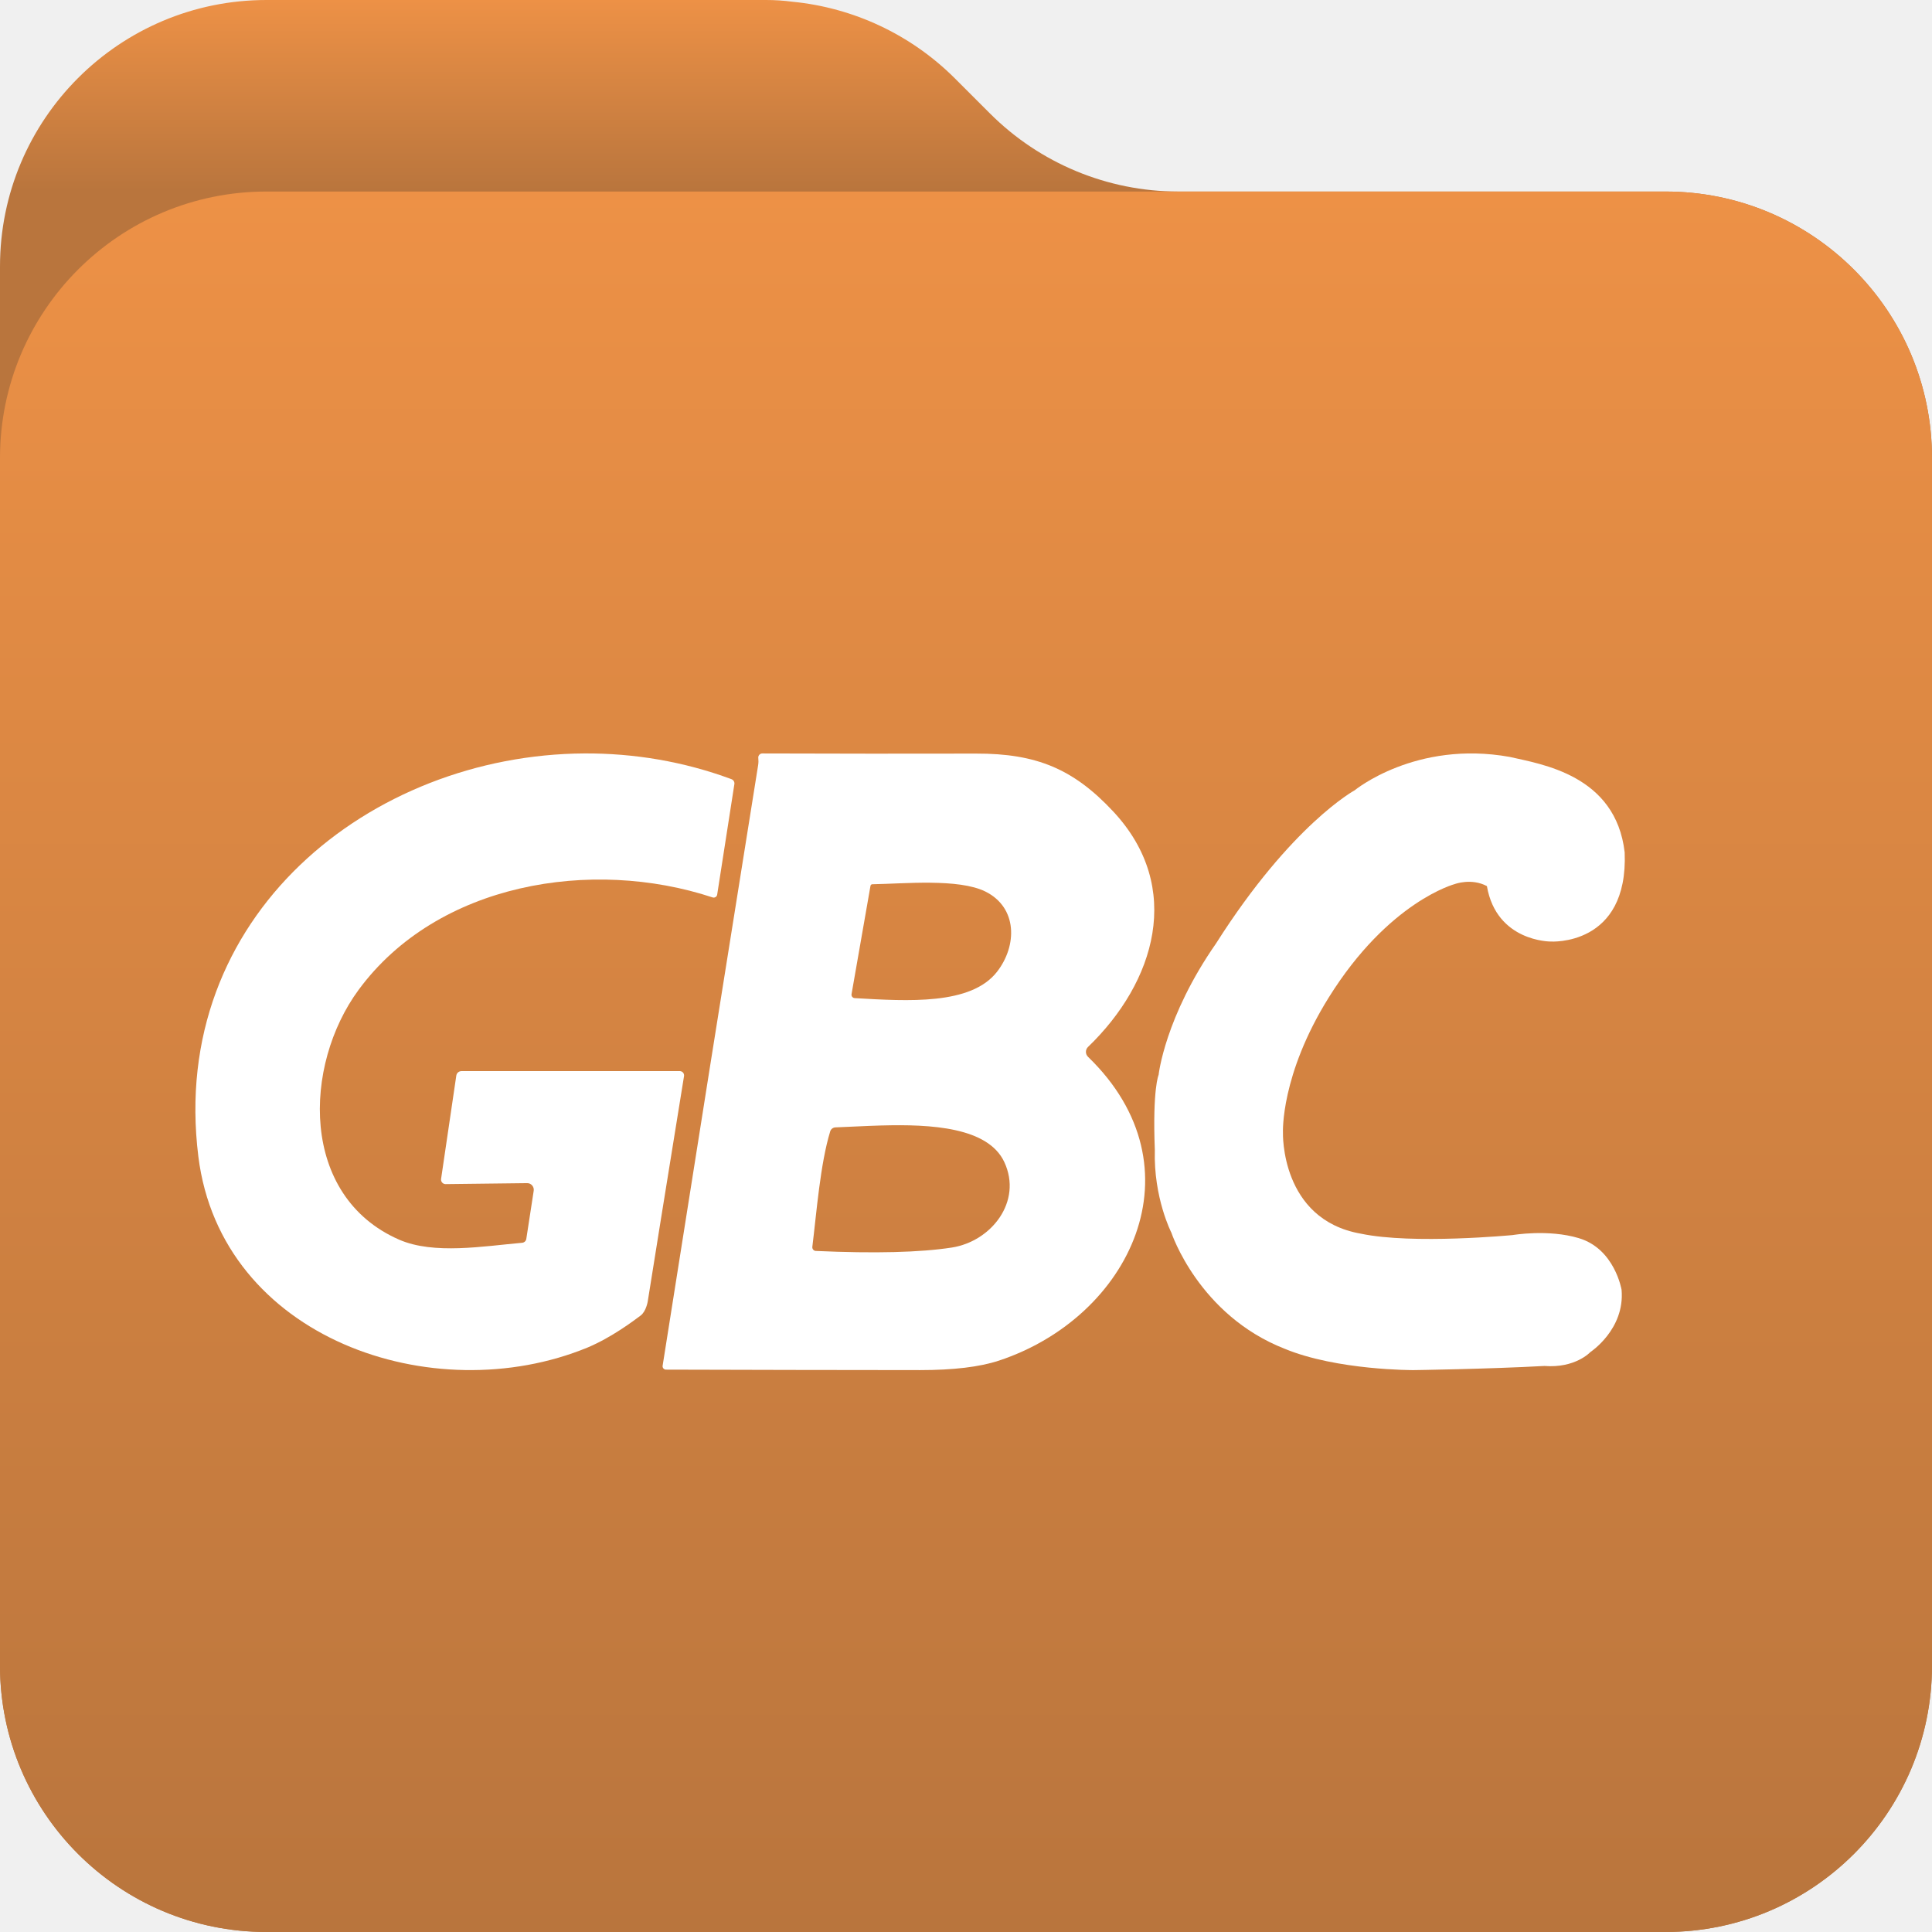
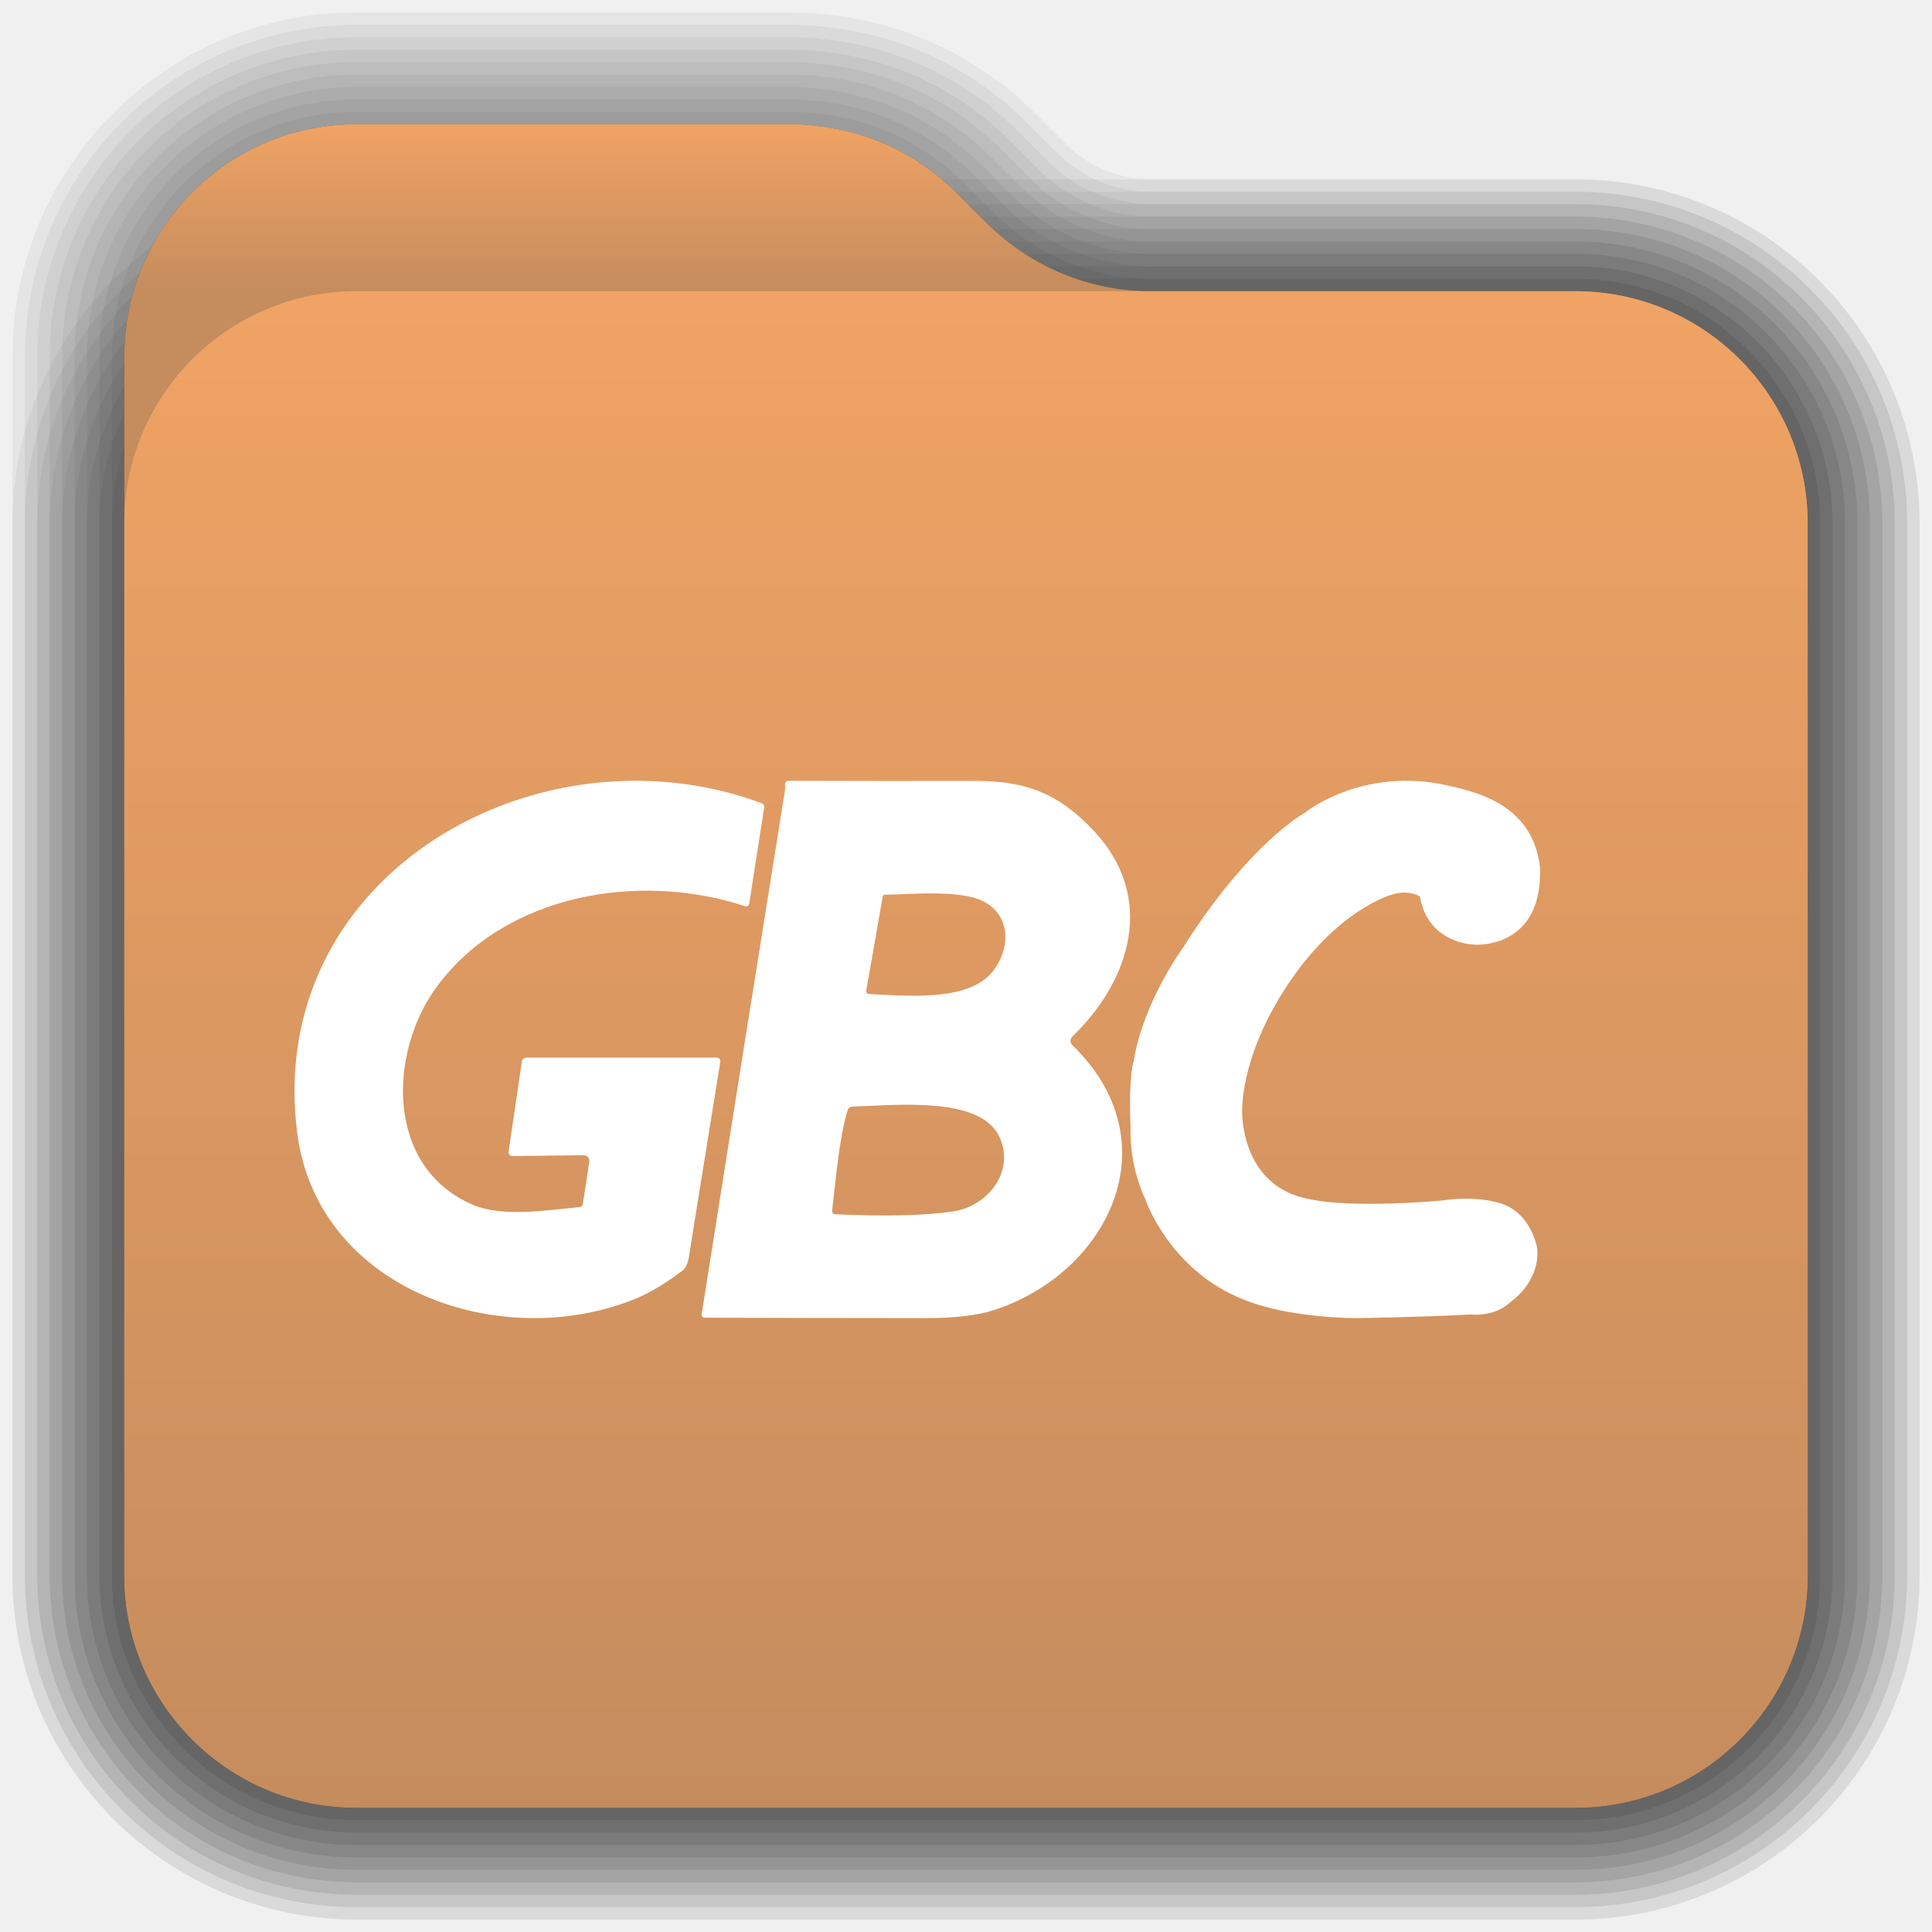
- <svg xmlns="http://www.w3.org/2000/svg" xmlns:xlink="http://www.w3.org/1999/xlink" width="512" height="512" viewBox="0 0 135.467 135.467" version="1.1" id="svg1" xml:space="preserve">
+ <svg xmlns="http://www.w3.org/2000/svg" xmlns:xlink="http://www.w3.org/1999/xlink" width="512" height="512" viewBox="-10 -10 155.467 155.467" version="1.1" id="svg1" xml:space="preserve">
  <defs id="defs1">
    <linearGradient id="linearGradient17">
      <stop style="stop-color:#e5e5e5;stop-opacity:1;" offset="0" id="stop17" />
      <stop style="stop-color:#a8a8a8;stop-opacity:1;" offset="1" id="stop18" />
    </linearGradient>
    <linearGradient id="linearGradient15">
      <stop style="stop-color:#e5e5e5;stop-opacity:1;" offset="0" id="stop15" />
      <stop style="stop-color:#a8a8a8;stop-opacity:1;" offset="1" id="stop16" />
    </linearGradient>
    <linearGradient xlink:href="#linearGradient15" id="linearGradient16" x1="55.033" y1="6.35" x2="55.033" y2="18.521" gradientUnits="userSpaceOnUse" />
    <linearGradient xlink:href="#linearGradient17" id="linearGradient18" x1="67.733" y1="18.521" x2="67.733" y2="129.117" gradientUnits="userSpaceOnUse" />
    <linearGradient id="a" gradientUnits="userSpaceOnUse" x1="24.415" y1="564.872" x2="104.743" y2="551.509" gradientTransform="translate(-0.005,-473.426)">
      <stop offset=".037" style="stop-color:#fff" id="stop168645" />
      <stop offset=".896" style="stop-color:#898cbf" id="stop168647" />
    </linearGradient>
    <linearGradient id="b" gradientUnits="userSpaceOnUse" x1="28.461" y1="68.837" x2="54.049" y2="68.837" gradientTransform="matrix(1,0,0,-1,-0.045,123.99)">
      <stop offset="0" style="stop-color:#6e70a9" id="stop168656" />
      <stop offset=".969" style="stop-color:#514a8e" id="stop168658" />
    </linearGradient>
    <linearGradient id="c" gradientUnits="userSpaceOnUse" x1="53.857" y1="61.681" x2="54.185" y2="61.681" gradientTransform="matrix(1,0,0,-1,-0.045,123.99)">
      <stop offset="0" style="stop-color:#6e70a9" id="stop168663" />
      <stop offset=".969" style="stop-color:#514a8e" id="stop168665" />
    </linearGradient>
    <linearGradient id="d" gradientUnits="userSpaceOnUse" x1="64.085" y1="540.326" x2="108.726" y2="569.631" gradientTransform="translate(-0.005,-473.426)">
      <stop offset="0" style="stop-color:#4c5284" id="stop168676" />
      <stop offset="1" style="stop-color:#8789bc" id="stop168678" />
    </linearGradient>
    <linearGradient id="e" gradientUnits="userSpaceOnUse" x1="53.464" y1="596.999" x2="53.153" y2="577.096" gradientTransform="translate(-0.005,-473.426)">
      <stop offset=".11" style="stop-color:#4c407e" id="stop168685" />
      <stop offset=".89" style="stop-color:#669" id="stop168687" />
      <stop offset="1" style="stop-color:#a7b3d9" id="stop168689" />
      <stop offset="1" style="stop-color:#9ba5cd" id="stop168691" />
    </linearGradient>
    <linearGradient id="f" gradientUnits="userSpaceOnUse" x1="4.824" y1="553.133" x2="66.026" y2="536.123" gradientTransform="translate(-0.005,-473.426)">
      <stop offset=".233" style="stop-color:#669" id="stop168702" />
      <stop offset=".724" style="stop-color:#a7b3d9" id="stop168704" />
    </linearGradient>
    <linearGradient id="g" gradientUnits="userSpaceOnUse" x1="5.882" y1="556.931" x2="67.08" y2="539.924" gradientTransform="translate(-0.005,-473.426)">
      <stop offset=".233" style="stop-color:#669" id="stop168709" />
      <stop offset=".991" style="stop-color:#a7b3d9" id="stop168711" />
    </linearGradient>
    <linearGradient id="h" gradientUnits="userSpaceOnUse" x1="19.586" y1="559.814" x2="43.921" y2="572.836" gradientTransform="translate(-0.005,-473.426)">
      <stop offset="0" style="stop-color:#6e70a9" id="stop168722" />
      <stop offset=".969" style="stop-color:#514a8e" id="stop168724" />
    </linearGradient>
    <linearGradient id="i" gradientUnits="userSpaceOnUse" x1="55.735" y1="495.654" x2="71.185" y2="503.171" gradientTransform="translate(-0.005,-473.426)">
      <stop offset=".037" style="stop-color:#9ea5d3" id="stop168731" />
      <stop offset=".902" style="stop-color:#7675ae" id="stop168733" />
    </linearGradient>
    <linearGradient id="k" gradientUnits="userSpaceOnUse" x1="49.386" y1="477.947" x2="45.741" y2="518.442" gradientTransform="matrix(0.6006141,0,0,0.6006141,49.40835,-248.2768)">
      <stop offset="0" style="stop-color:#aaacd2" id="stop168747" />
      <stop offset=".626" style="stop-color:#fcfafb" id="stop168749" />
    </linearGradient>
    <linearGradient id="l" gradientUnits="userSpaceOnUse" x1="71.78" y1="473.265" x2="68.135" y2="513.761" gradientTransform="matrix(0.6006141,0,0,0.6006141,49.40835,-248.2768)">
      <stop offset=".674" style="stop-color:#aaacd2" id="stop168754" />
      <stop offset="1" style="stop-color:#fcfafb" id="stop168756" />
    </linearGradient>
    <linearGradient data-orig="e57c27,a85b1c" x1="55.033" y1="6.35" x2="55.033" y2="18.521" gradientUnits="userSpaceOnUse" id="linearGradient16_tint">
-       <stop style="stop-color:#ed9146;stop-opacity:1;" offset="0" />
-       <stop style="stop-color:#b9753d;stop-opacity:1;" offset="1" />
+       <stop style="stop-color:#f0a364;stop-opacity:1;" offset="0" />
+       <stop style="stop-color:#c58c5e;stop-opacity:1;" offset="1" />
    </linearGradient>
    <linearGradient data-orig="e57c27,a85b1c" x1="67.733" y1="18.521" x2="67.733" y2="129.117" gradientUnits="userSpaceOnUse" id="linearGradient18_tint">
-       <stop style="stop-color:#ed9146;stop-opacity:1;" offset="0" />
-       <stop style="stop-color:#b9753d;stop-opacity:1;" offset="1" />
+       <stop style="stop-color:#f0a364;stop-opacity:1;" offset="0" />
+       <stop style="stop-color:#c58c5e;stop-opacity:1;" offset="1" />
    </linearGradient>
  </defs>
  <g id="layer1">
+     <g id="imago-shadow" transform="matrix(1.103448,0,0,1.103448,-7.006891,-7.006891)" style="fill:#000000;stroke:#000000;stroke-linejoin:round">
+       <path d="M 23.283,6.35 C 13.931,6.35 6.35,13.931 6.35,23.283 v 88.9 c -4.4e-6,9.352 7.581,16.933 16.933,16.933 h 88.9 c 9.352,0 16.933,-7.581 16.933,-16.933 V 35.454 c 0,-9.352 -7.581,-16.933 -16.933,-16.933 H 81.206 c -4.482,-0.007 -8.778,-1.79 -11.947,-4.959 h -5.17e-4 L 67.006,11.31 C 64.233,8.55 60.589,6.836 56.694,6.459 56.144,6.386 55.589,6.35 55.033,6.35 h -0.009 z" style="fill-opacity:0.05;stroke-opacity:0.05;stroke-width:16.313" />
+       <path d="m 23.283,18.521 c -9.352,-1e-6 -16.933,7.581 -16.933,16.933 v 76.729 c -4.4e-6,9.352 7.581,16.933 16.933,16.933 h 88.9 c 9.352,0 16.933,-7.581 16.933,-16.933 V 35.454 c 0,-9.352 -7.581,-16.933 -16.933,-16.933 z" style="fill-opacity:0.05;stroke-opacity:0.05;stroke-width:16.313" />
+       <path d="M 23.283,6.35 C 13.931,6.35 6.35,13.931 6.35,23.283 v 88.9 c -4.4e-6,9.352 7.581,16.933 16.933,16.933 h 88.9 c 9.352,0 16.933,-7.581 16.933,-16.933 V 35.454 c 0,-9.352 -7.581,-16.933 -16.933,-16.933 H 81.206 c -4.482,-0.007 -8.778,-1.79 -11.947,-4.959 h -5.17e-4 L 67.006,11.31 C 64.233,8.55 60.589,6.836 56.694,6.459 56.144,6.386 55.589,6.35 55.033,6.35 h -0.009 z" style="fill-opacity:0.05;stroke-opacity:0.05;stroke-width:14.500" />
+       <path d="m 23.283,18.521 c -9.352,-1e-6 -16.933,7.581 -16.933,16.933 v 76.729 c -4.4e-6,9.352 7.581,16.933 16.933,16.933 h 88.9 c 9.352,0 16.933,-7.581 16.933,-16.933 V 35.454 c 0,-9.352 -7.581,-16.933 -16.933,-16.933 z" style="fill-opacity:0.05;stroke-opacity:0.05;stroke-width:14.500" />
+       <path d="M 23.283,6.35 C 13.931,6.35 6.35,13.931 6.35,23.283 v 88.9 c -4.4e-6,9.352 7.581,16.933 16.933,16.933 h 88.9 c 9.352,0 16.933,-7.581 16.933,-16.933 V 35.454 c 0,-9.352 -7.581,-16.933 -16.933,-16.933 H 81.206 c -4.482,-0.007 -8.778,-1.79 -11.947,-4.959 h -5.17e-4 L 67.006,11.31 C 64.233,8.55 60.589,6.836 56.694,6.459 56.144,6.386 55.589,6.35 55.033,6.35 h -0.009 z" style="fill-opacity:0.05;stroke-opacity:0.05;stroke-width:12.688" />
+       <path d="m 23.283,18.521 c -9.352,-1e-6 -16.933,7.581 -16.933,16.933 v 76.729 c -4.4e-6,9.352 7.581,16.933 16.933,16.933 h 88.9 c 9.352,0 16.933,-7.581 16.933,-16.933 V 35.454 c 0,-9.352 -7.581,-16.933 -16.933,-16.933 z" style="fill-opacity:0.05;stroke-opacity:0.05;stroke-width:12.688" />
+       <path d="M 23.283,6.35 C 13.931,6.35 6.35,13.931 6.35,23.283 v 88.9 c -4.4e-6,9.352 7.581,16.933 16.933,16.933 h 88.9 c 9.352,0 16.933,-7.581 16.933,-16.933 V 35.454 c 0,-9.352 -7.581,-16.933 -16.933,-16.933 H 81.206 c -4.482,-0.007 -8.778,-1.79 -11.947,-4.959 h -5.17e-4 L 67.006,11.31 C 64.233,8.55 60.589,6.836 56.694,6.459 56.144,6.386 55.589,6.35 55.033,6.35 h -0.009 z" style="fill-opacity:0.05;stroke-opacity:0.05;stroke-width:10.875" />
+       <path d="m 23.283,18.521 c -9.352,-1e-6 -16.933,7.581 -16.933,16.933 v 76.729 c -4.4e-6,9.352 7.581,16.933 16.933,16.933 h 88.9 c 9.352,0 16.933,-7.581 16.933,-16.933 V 35.454 c 0,-9.352 -7.581,-16.933 -16.933,-16.933 z" style="fill-opacity:0.05;stroke-opacity:0.05;stroke-width:10.875" />
+       <path d="M 23.283,6.35 C 13.931,6.35 6.35,13.931 6.35,23.283 v 88.9 c -4.4e-6,9.352 7.581,16.933 16.933,16.933 h 88.9 c 9.352,0 16.933,-7.581 16.933,-16.933 V 35.454 c 0,-9.352 -7.581,-16.933 -16.933,-16.933 H 81.206 c -4.482,-0.007 -8.778,-1.79 -11.947,-4.959 h -5.17e-4 L 67.006,11.31 C 64.233,8.55 60.589,6.836 56.694,6.459 56.144,6.386 55.589,6.35 55.033,6.35 h -0.009 z" style="fill-opacity:0.05;stroke-opacity:0.05;stroke-width:9.063" />
+       <path d="m 23.283,18.521 c -9.352,-1e-6 -16.933,7.581 -16.933,16.933 v 76.729 c -4.4e-6,9.352 7.581,16.933 16.933,16.933 h 88.9 c 9.352,0 16.933,-7.581 16.933,-16.933 V 35.454 c 0,-9.352 -7.581,-16.933 -16.933,-16.933 z" style="fill-opacity:0.05;stroke-opacity:0.05;stroke-width:9.063" />
+       <path d="M 23.283,6.35 C 13.931,6.35 6.35,13.931 6.35,23.283 v 88.9 c -4.4e-6,9.352 7.581,16.933 16.933,16.933 h 88.9 c 9.352,0 16.933,-7.581 16.933,-16.933 V 35.454 c 0,-9.352 -7.581,-16.933 -16.933,-16.933 H 81.206 c -4.482,-0.007 -8.778,-1.79 -11.947,-4.959 h -5.17e-4 L 67.006,11.31 C 64.233,8.55 60.589,6.836 56.694,6.459 56.144,6.386 55.589,6.35 55.033,6.35 h -0.009 z" style="fill-opacity:0.05;stroke-opacity:0.05;stroke-width:7.250" />
+       <path d="m 23.283,18.521 c -9.352,-1e-6 -16.933,7.581 -16.933,16.933 v 76.729 c -4.4e-6,9.352 7.581,16.933 16.933,16.933 h 88.9 c 9.352,0 16.933,-7.581 16.933,-16.933 V 35.454 c 0,-9.352 -7.581,-16.933 -16.933,-16.933 z" style="fill-opacity:0.05;stroke-opacity:0.05;stroke-width:7.250" />
+       <path d="M 23.283,6.35 C 13.931,6.35 6.35,13.931 6.35,23.283 v 88.9 c -4.4e-6,9.352 7.581,16.933 16.933,16.933 h 88.9 c 9.352,0 16.933,-7.581 16.933,-16.933 V 35.454 c 0,-9.352 -7.581,-16.933 -16.933,-16.933 H 81.206 c -4.482,-0.007 -8.778,-1.79 -11.947,-4.959 h -5.17e-4 L 67.006,11.31 C 64.233,8.55 60.589,6.836 56.694,6.459 56.144,6.386 55.589,6.35 55.033,6.35 h -0.009 z" style="fill-opacity:0.05;stroke-opacity:0.05;stroke-width:5.438" />
+       <path d="m 23.283,18.521 c -9.352,-1e-6 -16.933,7.581 -16.933,16.933 v 76.729 c -4.4e-6,9.352 7.581,16.933 16.933,16.933 h 88.9 c 9.352,0 16.933,-7.581 16.933,-16.933 V 35.454 c 0,-9.352 -7.581,-16.933 -16.933,-16.933 z" style="fill-opacity:0.05;stroke-opacity:0.05;stroke-width:5.438" />
+       <path d="M 23.283,6.35 C 13.931,6.35 6.35,13.931 6.35,23.283 v 88.9 c -4.4e-6,9.352 7.581,16.933 16.933,16.933 h 88.9 c 9.352,0 16.933,-7.581 16.933,-16.933 V 35.454 c 0,-9.352 -7.581,-16.933 -16.933,-16.933 H 81.206 c -4.482,-0.007 -8.778,-1.79 -11.947,-4.959 h -5.17e-4 L 67.006,11.31 C 64.233,8.55 60.589,6.836 56.694,6.459 56.144,6.386 55.589,6.35 55.033,6.35 h -0.009 z" style="fill-opacity:0.05;stroke-opacity:0.05;stroke-width:3.625" />
+       <path d="m 23.283,18.521 c -9.352,-1e-6 -16.933,7.581 -16.933,16.933 v 76.729 c -4.4e-6,9.352 7.581,16.933 16.933,16.933 h 88.9 c 9.352,0 16.933,-7.581 16.933,-16.933 V 35.454 c 0,-9.352 -7.581,-16.933 -16.933,-16.933 z" style="fill-opacity:0.05;stroke-opacity:0.05;stroke-width:3.625" />
+       <path d="M 23.283,6.35 C 13.931,6.35 6.35,13.931 6.35,23.283 v 88.9 c -4.4e-6,9.352 7.581,16.933 16.933,16.933 h 88.9 c 9.352,0 16.933,-7.581 16.933,-16.933 V 35.454 c 0,-9.352 -7.581,-16.933 -16.933,-16.933 H 81.206 c -4.482,-0.007 -8.778,-1.79 -11.947,-4.959 h -5.17e-4 L 67.006,11.31 C 64.233,8.55 60.589,6.836 56.694,6.459 56.144,6.386 55.589,6.35 55.033,6.35 h -0.009 z" style="fill-opacity:0.05;stroke-opacity:0.05;stroke-width:1.813" />
+       <path d="m 23.283,18.521 c -9.352,-1e-6 -16.933,7.581 -16.933,16.933 v 76.729 c -4.4e-6,9.352 7.581,16.933 16.933,16.933 h 88.9 c 9.352,0 16.933,-7.581 16.933,-16.933 V 35.454 c 0,-9.352 -7.581,-16.933 -16.933,-16.933 z" style="fill-opacity:0.05;stroke-opacity:0.05;stroke-width:1.813" />
+     </g>
    <g id="g50" transform="matrix(1.103448,0,0,1.103448,-7.006891,-7.006891)">
      <path id="path46" style="display:inline;fill:url(#linearGradient16_tint);stroke-width:11.943;paint-order:stroke fill markers" d="M 23.283,6.35 C 13.931,6.35 6.35,13.931 6.35,23.283 v 88.9 c -4.4e-6,9.352 7.581,16.933 16.933,16.933 h 88.9 c 9.352,0 16.933,-7.581 16.933,-16.933 V 35.454 c 0,-9.352 -7.581,-16.933 -16.933,-16.933 H 81.206 c -4.482,-0.007 -8.778,-1.79 -11.947,-4.959 h -5.17e-4 L 67.006,11.31 C 64.233,8.55 60.589,6.836 56.694,6.459 56.144,6.386 55.589,6.35 55.033,6.35 h -0.009 z" />
      <path id="path50" style="display:inline;fill:url(#linearGradient18_tint);stroke-width:11.943;paint-order:stroke fill markers" d="m 23.283,18.521 c -9.352,-1e-6 -16.933,7.581 -16.933,16.933 v 76.729 c -4.4e-6,9.352 7.581,16.933 16.933,16.933 h 88.9 c 9.352,0 16.933,-7.581 16.933,-16.933 V 35.454 c 0,-9.352 -7.581,-16.933 -16.933,-16.933 z" />
    </g>
    <path d="m 53.453,52.829 a 0.288,0.288 0 0 0 -0.283,0.327 c 0.018,0.155 0.016,0.317 -0.01,0.487 -2.249,14.027 -4.482,28.066 -6.698,42.116 a 0.238,0.238 0 0 0 0.239,0.276 c 5.932,0.018 11.872,0.029 17.822,0.033 2.327,0 4.16,-0.22 5.501,-0.659 9.23,-3.041 14.304,-13.534 6.266,-21.307 a 0.482,0.476 45.2 0 1 0,-0.693 c 4.703,-4.526 6.731,-11.184 1.773,-16.503 -2.776,-2.975 -5.373,-4.078 -9.622,-4.066 -4.787,0.011 -9.782,0.008 -14.986,-0.01 z m 11.807,9.066 c 1.464,0.016 2.883,0.152 3.822,0.612 2.277,1.125 2.249,3.806 0.825,5.634 -1.828,2.343 -6.234,2.061 -9.979,1.845 a 0.238,0.238 0 0 1 -0.22,-0.278 l 1.328,-7.595 a 0.127,0.139 6.1 0 1 0.129,-0.111 c 1.122,-0.019 2.631,-0.124 4.095,-0.108 z m -3.463,17.021 c 3.503,-0.098 7.486,0.123 8.625,2.57 1.285,2.764 -0.914,5.557 -3.684,5.989 -2.223,0.343 -5.402,0.423 -9.535,0.238 A 0.255,0.26 4.6 0 1 56.959,87.426 c 0.299,-2.421 0.554,-5.811 1.252,-8.094 a 0.399,0.399 0 0 1 0.366,-0.283 c 0.938,-0.033 2.052,-0.101 3.22,-0.134 z" style="display:inline;fill:#ffffff;stroke-width:9.776;paint-order:markers fill stroke" id="path4" />
    <path style="display:inline;fill:#ffffff;stroke-width:9.776;paint-order:markers fill stroke" d="m 40.978,52.829 c -14.987,0.082 -29.174,11.38 -27.07,28.265 1.592,12.758 16.473,17.843 27.294,13.39 1.699,-0.717 3.211,-1.863 3.713,-2.238 0.395,-0.295 0.503,-0.992 0.503,-0.992 0,0 1.677,-10.499 2.545,-15.803 0.028,-0.183 -0.113,-0.347 -0.298,-0.348 H 32.361 c -0.184,4.6e-4 -0.34,0.134 -0.366,0.313 l -1.067,7.245 c -0.029,0.194 0.122,0.368 0.318,0.366 l 5.71,-0.068 c 0.286,-0.007 0.509,0.249 0.466,0.536 l -0.519,3.375 c -0.021,0.144 -0.14,0.255 -0.287,0.27 -2.717,0.239 -6.193,0.844 -8.629,-0.218 -6.989,-3.052 -6.734,-12.228 -2.844,-17.514 5.53,-7.52 16.367,-9.276 24.821,-6.484 0.148,0.048 0.303,-0.046 0.323,-0.197 l 1.206,-7.748 c 0.022,-0.148 -0.062,-0.292 -0.203,-0.345 -3.353,-1.245 -6.854,-1.823 -10.313,-1.805 z" id="path98" />
    <path fill="#94012c" d="m 110.707,86.817 c -2.157,-0.647 -4.635,-0.218 -4.635,-0.218 0,0 -7.005,0.675 -10.653,-0.097 -5.65,-0.989 -5.461,-7.077 -5.461,-7.077 0,0 -0.189,-4.035 3.216,-9.492 4.202,-6.74 8.839,-7.947 8.839,-7.947 0,0 1.158,-0.434 2.245,0.145 0.677,3.911 4.468,3.887 4.468,3.887 0,0 5.459,0.364 5.192,-6.253 -0.627,-5.437 -5.867,-6.185 -8.067,-6.693 -6.59,-1.183 -10.869,2.344 -10.869,2.344 0,0 -4.419,2.39 -9.708,10.724 -3.602,5.168 -4.035,9.227 -4.035,9.227 0,0 -0.434,0.966 -0.265,5.267 -0.097,3.356 1.16,5.796 1.16,5.796 0,0 1.907,5.776 7.944,8.142 3.673,1.521 9.036,1.497 9.036,1.497 0,0 5.192,-0.072 9.175,-0.291 2.175,0.168 3.215,-0.967 3.215,-0.967 0,0 2.437,-1.593 2.197,-4.371 0,0 -0.473,-2.869 -2.994,-3.622" id="path3" style="stroke-width:0.668;fill:#ffffff" />
  </g>
</svg>
